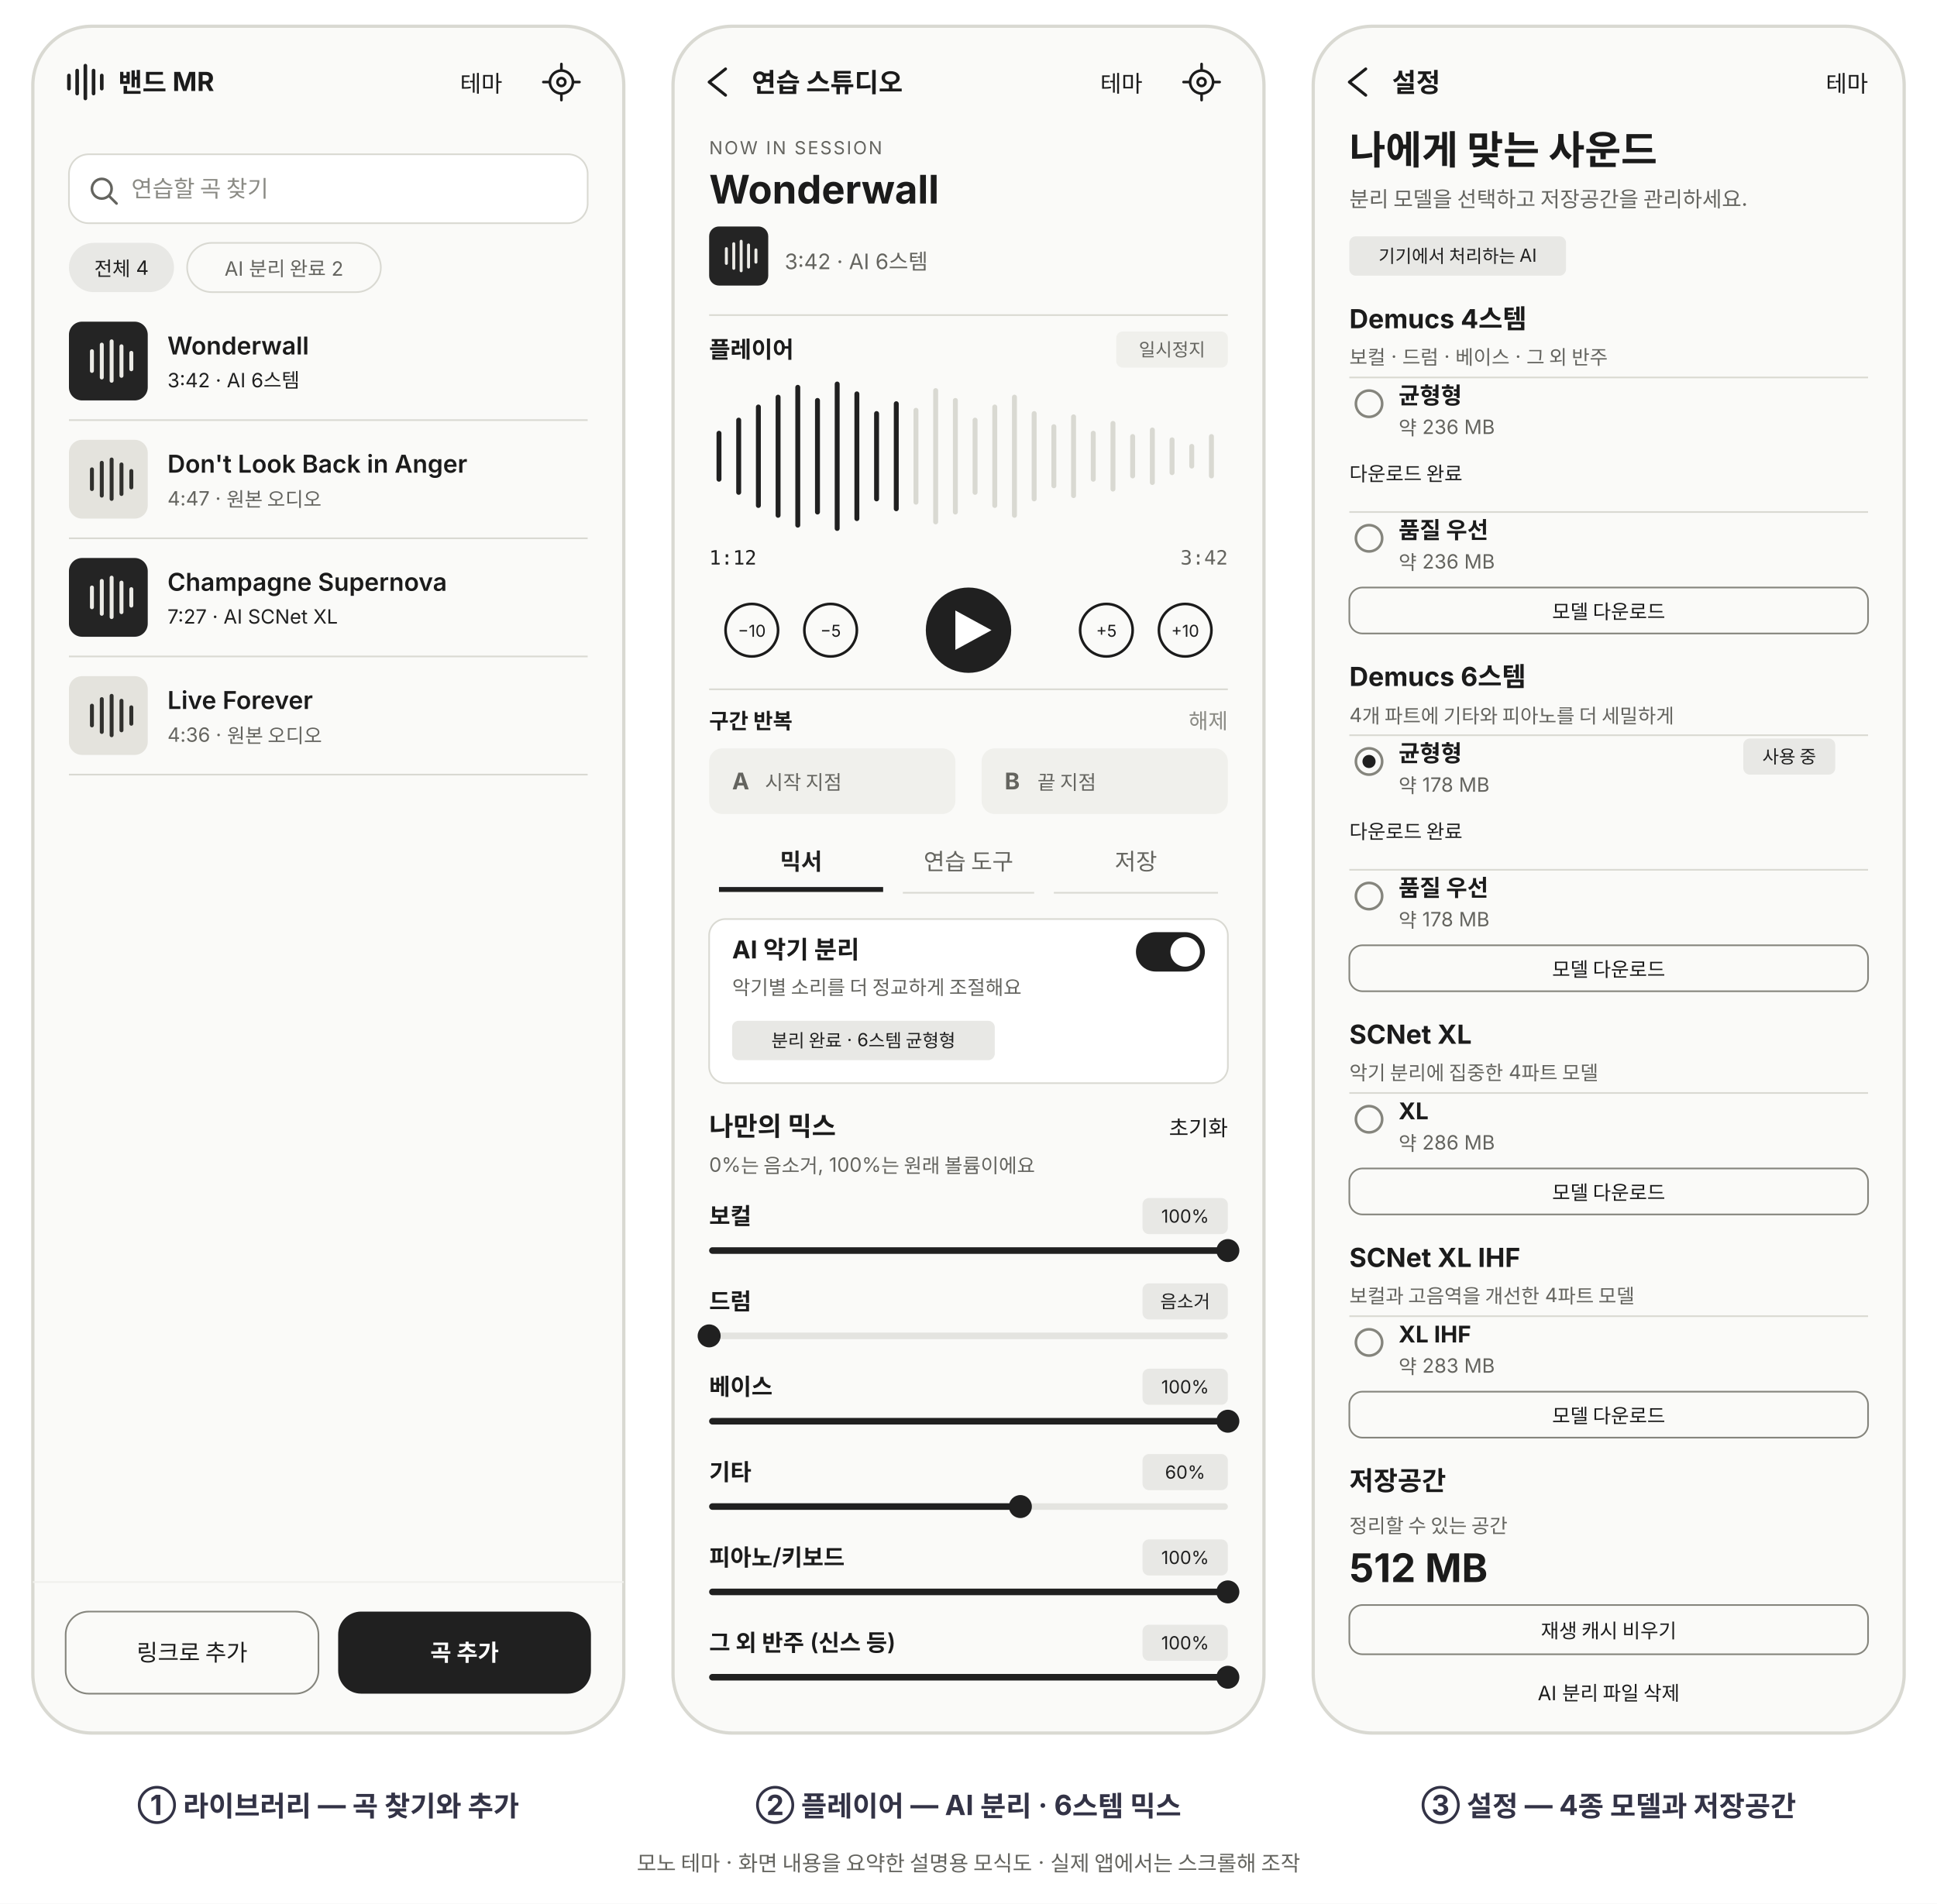
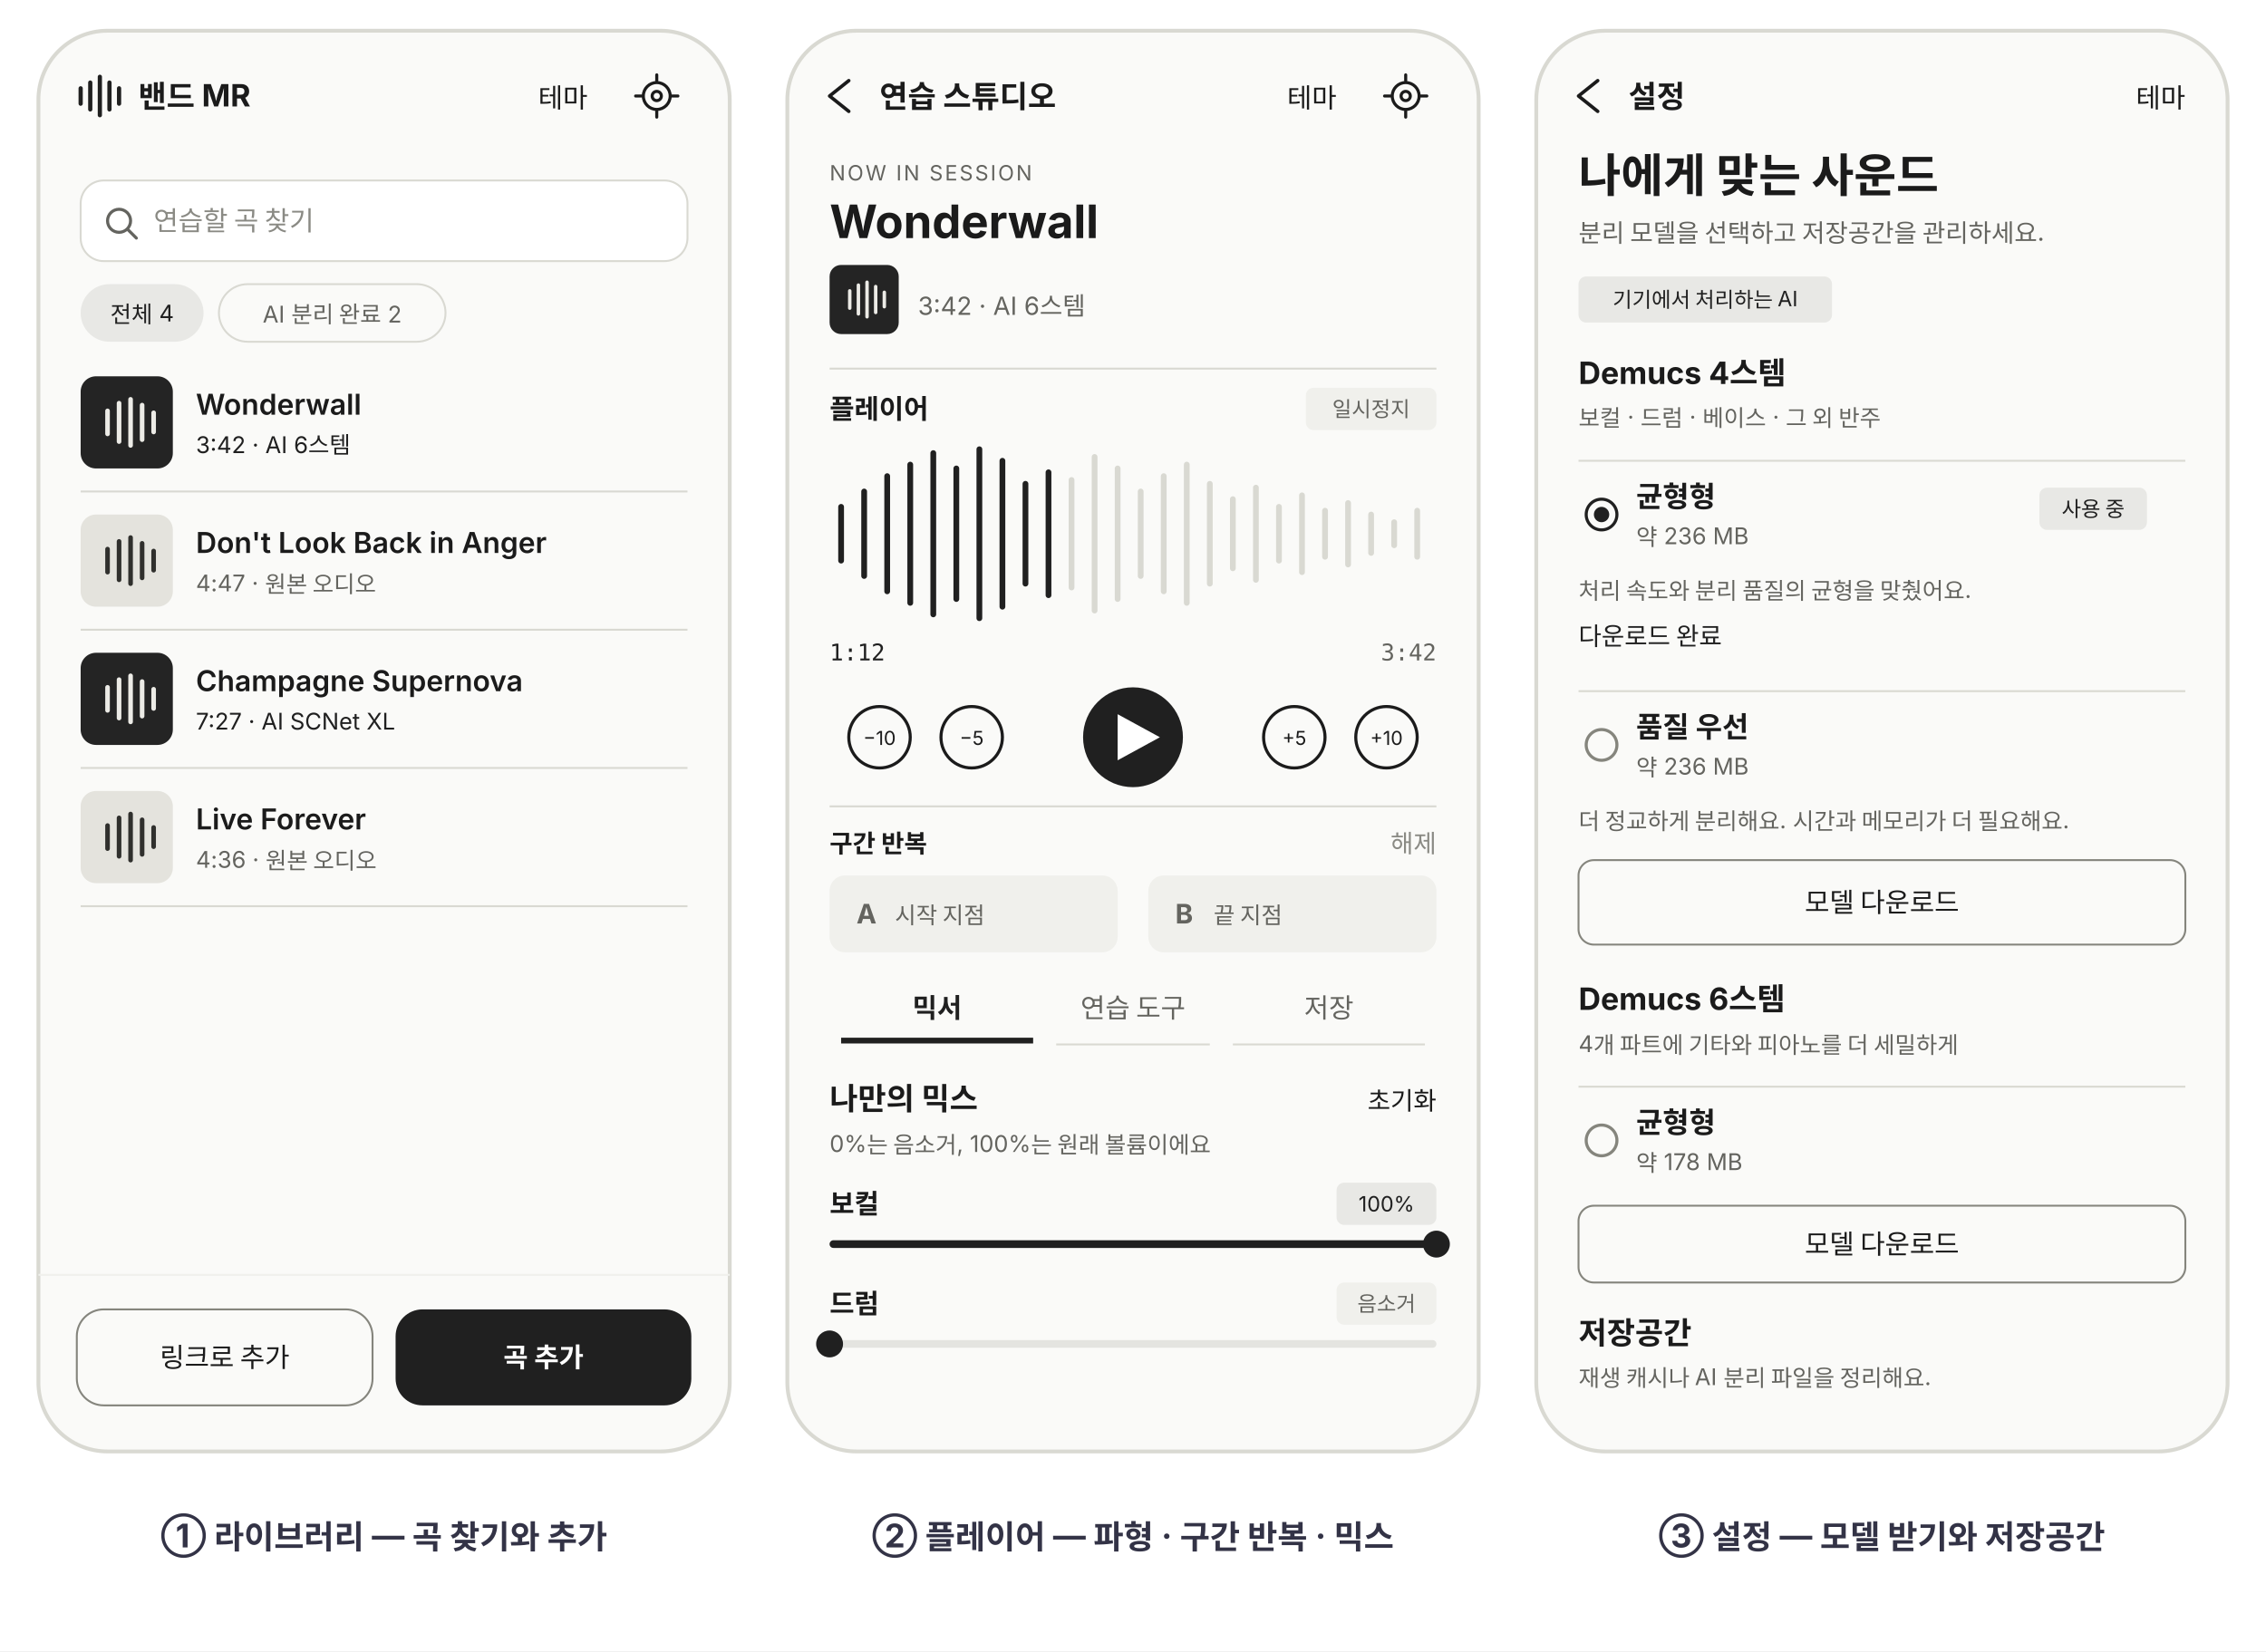
- <svg xmlns="http://www.w3.org/2000/svg" width="1180" height="1160" viewBox="0 0 1180 1160">
-   <rect width="1180" height="1160" fill="#ffffff" />
+ <svg xmlns="http://www.w3.org/2000/svg" width="1180" height="860" viewBox="0 0 1180 860">
+   <rect width="1180" height="860" fill="#ffffff" />
  <defs>
    <g id="brand">
      <line x1="0" y1="8" x2="0" y2="16" stroke="#202020" stroke-width="2.2" stroke-linecap="round" />
      <line x1="5" y1="5" x2="5" y2="19" stroke="#202020" stroke-width="2.2" stroke-linecap="round" />
      <line x1="10" y1="2" x2="10" y2="22" stroke="#202020" stroke-width="2.2" stroke-linecap="round" />
      <line x1="15" y1="5" x2="15" y2="19" stroke="#202020" stroke-width="2.2" stroke-linecap="round" />
      <line x1="20" y1="8" x2="20" y2="16" stroke="#202020" stroke-width="2.2" stroke-linecap="round" />
    </g>
    <g id="gear">
      <circle cx="0" cy="0" r="7" fill="none" stroke="#1B1B1B" stroke-width="1.6" />
      <circle cx="0" cy="0" r="2.4" fill="none" stroke="#1B1B1B" stroke-width="1.6" />
      <line x1="0" y1="-11" x2="0" y2="-8" stroke="#1B1B1B" stroke-width="1.6" stroke-linecap="round" />
      <line x1="0" y1="8" x2="0" y2="11" stroke="#1B1B1B" stroke-width="1.6" stroke-linecap="round" />
      <line x1="-11" y1="0" x2="-8" y2="0" stroke="#1B1B1B" stroke-width="1.6" stroke-linecap="round" />
      <line x1="8" y1="0" x2="11" y2="0" stroke="#1B1B1B" stroke-width="1.6" stroke-linecap="round" />
    </g>
    <g id="back">
      <polyline points="10,0 0,8 10,16" fill="none" stroke="#1B1B1B" stroke-width="1.8" stroke-linejoin="round" stroke-linecap="round" />
    </g>
    <g id="art-dark">
      <rect width="48" height="48" rx="8" fill="#242424" />
      <line x1="14" y1="30" x2="14" y2="18" stroke="#ECEBE6" stroke-width="2.4" stroke-linecap="round" />
      <line x1="20" y1="34" x2="20" y2="14" stroke="#ECEBE6" stroke-width="2.4" stroke-linecap="round" />
      <line x1="26" y1="36" x2="26" y2="12" stroke="#ECEBE6" stroke-width="2.4" stroke-linecap="round" />
      <line x1="32" y1="33" x2="32" y2="15" stroke="#ECEBE6" stroke-width="2.4" stroke-linecap="round" />
      <line x1="38" y1="29" x2="38" y2="19" stroke="#ECEBE6" stroke-width="2.4" stroke-linecap="round" />
    </g>
    <g id="art-light">
      <rect width="48" height="48" rx="8" fill="#E4E3DD" />
      <line x1="14" y1="30" x2="14" y2="18" stroke="#30302D" stroke-width="2.4" stroke-linecap="round" />
      <line x1="20" y1="34" x2="20" y2="14" stroke="#30302D" stroke-width="2.4" stroke-linecap="round" />
      <line x1="26" y1="36" x2="26" y2="12" stroke="#30302D" stroke-width="2.4" stroke-linecap="round" />
      <line x1="32" y1="33" x2="32" y2="15" stroke="#30302D" stroke-width="2.4" stroke-linecap="round" />
      <line x1="38" y1="29" x2="38" y2="19" stroke="#30302D" stroke-width="2.4" stroke-linecap="round" />
    </g>
  </defs>
  <g transform="translate(20,16)" font-family="-apple-system,'Apple SD Gothic Neo','Noto Sans KR',sans-serif">
-     <rect width="360" height="1040" rx="36" fill="#FAFAF8" stroke="#D9D9D2" stroke-width="2" />
+     <rect width="360" height="740" rx="36" fill="#FAFAF8" stroke="#D9D9D2" stroke-width="2" />
    <use href="#brand" x="22" y="22" />
    <text x="52" y="40" font-size="16" font-weight="650" fill="#1B1B1B">밴드 MR</text>
    <text x="286" y="40" font-size="14" fill="#1B1B1B" text-anchor="end">테마</text>
    <use href="#gear" x="322" y="34" />
    <rect x="22" y="78" width="316" height="42" rx="12" fill="#FFFFFF" stroke="#D9D9D2" />
    <circle cx="42" cy="99" r="6" fill="none" stroke="#64645F" stroke-width="1.6" />
    <line x1="46.5" y1="103.5" x2="51" y2="108" stroke="#64645F" stroke-width="1.6" stroke-linecap="round" />
    <text x="60" y="104" font-size="14" fill="#8A8A84">연습할 곡 찾기</text>
    <rect x="22" y="132" width="64" height="30" rx="15" fill="#E8E8E5" />
    <text x="54" y="152" font-size="12" fill="#202020" text-anchor="middle">전체 4</text>
    <rect x="94" y="132" width="118" height="30" rx="15" fill="#FAFAF8" stroke="#D9D9D2" />
    <text x="153" y="152" font-size="12" fill="#64645F" text-anchor="middle">AI 분리 완료 2</text>
    <use href="#art-dark" x="22" y="180" />
    <text x="82" y="200" font-size="15" font-weight="600" fill="#1B1B1B">Wonderwall</text>
    <text x="82" y="220" font-size="12" fill="#202020">3:42 · AI 6스템</text>
    <line x1="22" y1="240" x2="338" y2="240" stroke="#D9D9D2" />
    <use href="#art-light" x="22" y="252" />
    <text x="82" y="272" font-size="15" font-weight="600" fill="#1B1B1B">Don't Look Back in Anger</text>
    <text x="82" y="292" font-size="12" fill="#64645F">4:47 · 원본 오디오</text>
    <line x1="22" y1="312" x2="338" y2="312" stroke="#D9D9D2" />
    <use href="#art-dark" x="22" y="324" />
    <text x="82" y="344" font-size="15" font-weight="600" fill="#1B1B1B">Champagne Supernova</text>
    <text x="82" y="364" font-size="12" fill="#202020">7:27 · AI SCNet XL</text>
    <line x1="22" y1="384" x2="338" y2="384" stroke="#D9D9D2" />
    <use href="#art-light" x="22" y="396" />
    <text x="82" y="416" font-size="15" font-weight="600" fill="#1B1B1B">Live Forever</text>
    <text x="82" y="436" font-size="12" fill="#64645F">4:36 · 원본 오디오</text>
    <line x1="22" y1="456" x2="338" y2="456" stroke="#D9D9D2" />
-     <line x1="0" y1="948" x2="360" y2="948" stroke="#F0F0EC" />
-     <rect x="20" y="966" width="154" height="50" rx="14" fill="#FAFAF8" stroke="#85857D" />
-     <text x="97" y="996" font-size="14" fill="#1B1B1B" text-anchor="middle">링크로 추가</text>
-     <rect x="186" y="966" width="154" height="50" rx="14" fill="#202020" />
-     <text x="263" y="996" font-size="14" font-weight="650" fill="#FFFFFF" text-anchor="middle">곡 추가</text>
-     <text x="180" y="1090" font-size="17" font-weight="650" fill="#333346" text-anchor="middle">① 라이브러리 — 곡 찾기와 추가</text>
+     <line x1="0" y1="648" x2="360" y2="648" stroke="#F0F0EC" />
+     <rect x="20" y="666" width="154" height="50" rx="14" fill="#FAFAF8" stroke="#85857D" />
+     <text x="97" y="696" font-size="14" fill="#1B1B1B" text-anchor="middle">링크로 추가</text>
+     <rect x="186" y="666" width="154" height="50" rx="14" fill="#202020" />
+     <text x="263" y="696" font-size="14" font-weight="650" fill="#FFFFFF" text-anchor="middle">곡 추가</text>
+     <text x="180" y="790" font-size="17" font-weight="650" fill="#333346" text-anchor="middle">① 라이브러리 — 곡 찾기와 추가</text>
  </g>
  <g transform="translate(410,16)" font-family="-apple-system,'Apple SD Gothic Neo','Noto Sans KR',sans-serif">
-     <rect width="360" height="1040" rx="36" fill="#FAFAF8" stroke="#D9D9D2" stroke-width="2" />
+     <rect width="360" height="740" rx="36" fill="#FAFAF8" stroke="#D9D9D2" stroke-width="2" />
    <use href="#back" x="22" y="26" />
    <text x="48" y="40" font-size="16" font-weight="650" fill="#1B1B1B">연습 스튜디오</text>
    <text x="286" y="40" font-size="14" fill="#1B1B1B" text-anchor="end">테마</text>
    <use href="#gear" x="322" y="34" />
    <text x="22" y="78" font-size="11" letter-spacing="1" fill="#64645F">NOW IN SESSION</text>
    <text x="22" y="108" font-size="24" font-weight="650" fill="#1B1B1B">Wonderwall</text>
    <use href="#art-dark" transform="translate(22,122) scale(0.75)" />
    <text x="68" y="148" font-size="13" fill="#64645F">3:42 · AI 6스템</text>
    <line x1="22" y1="176" x2="338" y2="176" stroke="#D9D9D2" />
    <text x="22" y="202" font-size="14" font-weight="650" fill="#1B1B1B">플레이어</text>
    <rect x="270" y="186" width="68" height="22" rx="4" fill="#F0F0EC" />
    <text x="304" y="201" font-size="11" fill="#64645F" text-anchor="middle">일시정지</text>
    <g stroke="#202020" stroke-width="3" stroke-linecap="round">
      <line x1="28" y1="248" x2="28" y2="276" />
      <line x1="40" y1="240" x2="40" y2="284" />
      <line x1="52" y1="232" x2="52" y2="292" />
      <line x1="64" y1="226" x2="64" y2="298" />
      <line x1="76" y1="220" x2="76" y2="304" />
      <line x1="88" y1="228" x2="88" y2="296" />
      <line x1="100" y1="218" x2="100" y2="306" />
      <line x1="112" y1="224" x2="112" y2="300" />
      <line x1="124" y1="236" x2="124" y2="288" />
      <line x1="136" y1="230" x2="136" y2="294" />
    </g>
    <g stroke="#D9D9D2" stroke-width="3" stroke-linecap="round">
      <line x1="148" y1="234" x2="148" y2="290" />
      <line x1="160" y1="222" x2="160" y2="302" />
      <line x1="172" y1="228" x2="172" y2="296" />
      <line x1="184" y1="240" x2="184" y2="284" />
      <line x1="196" y1="232" x2="196" y2="292" />
      <line x1="208" y1="226" x2="208" y2="298" />
      <line x1="220" y1="236" x2="220" y2="288" />
      <line x1="232" y1="244" x2="232" y2="280" />
      <line x1="244" y1="238" x2="244" y2="286" />
      <line x1="256" y1="248" x2="256" y2="276" />
      <line x1="268" y1="242" x2="268" y2="282" />
      <line x1="280" y1="250" x2="280" y2="274" />
      <line x1="292" y1="246" x2="292" y2="278" />
      <line x1="304" y1="252" x2="304" y2="272" />
      <line x1="316" y1="256" x2="316" y2="268" />
      <line x1="328" y1="250" x2="328" y2="274" />
    </g>
    <text x="22" y="328" font-size="12" font-family="ui-monospace,monospace" fill="#202020">1:12</text>
    <text x="338" y="328" font-size="12" font-family="ui-monospace,monospace" fill="#64645F" text-anchor="end">3:42</text>
    <g fill="none" stroke="#1B1B1B" stroke-width="1.6">
      <circle cx="48" cy="368" r="16" />
      <circle cx="96" cy="368" r="16" />
      <circle cx="264" cy="368" r="16" />
      <circle cx="312" cy="368" r="16" />
    </g>
    <text x="48" y="372" font-size="10" fill="#1B1B1B" text-anchor="middle">−10</text>
    <text x="96" y="372" font-size="10" fill="#1B1B1B" text-anchor="middle">−5</text>
    <circle cx="180" cy="368" r="26" fill="#202020" />
    <polygon points="172,356 172,380 194,368" fill="#FFFFFF" />
    <text x="264" y="372" font-size="10" fill="#1B1B1B" text-anchor="middle">+5</text>
    <text x="312" y="372" font-size="10" fill="#1B1B1B" text-anchor="middle">+10</text>
    <line x1="22" y1="404" x2="338" y2="404" stroke="#D9D9D2" />
    <text x="22" y="428" font-size="13" font-weight="650" fill="#1B1B1B">구간 반복</text>
    <text x="338" y="428" font-size="13" fill="#8A8A84" text-anchor="end">해제</text>
    <rect x="22" y="440" width="150" height="40" rx="8" fill="#F0F0EC" />
    <text x="36" y="465" font-size="14" font-weight="650" fill="#64645F">A</text>
    <text x="56" y="465" font-size="12" fill="#64645F">시작 지점</text>
    <rect x="188" y="440" width="150" height="40" rx="8" fill="#F0F0EC" />
    <text x="202" y="465" font-size="14" font-weight="650" fill="#64645F">B</text>
    <text x="222" y="465" font-size="12" fill="#64645F">끝 지점</text>
    <text x="78" y="514" font-size="14" font-weight="650" fill="#202020" text-anchor="middle">믹서</text>
    <line x1="28" y1="526" x2="128" y2="526" stroke="#202020" stroke-width="3" />
    <text x="180" y="514" font-size="14" fill="#64645F" text-anchor="middle">연습 도구</text>
    <line x1="140" y1="528" x2="220" y2="528" stroke="#D9D9D2" />
    <text x="282" y="514" font-size="14" fill="#64645F" text-anchor="middle">저장</text>
    <line x1="232" y1="528" x2="332" y2="528" stroke="#D9D9D2" />
-     <rect x="22" y="544" width="316" height="100" rx="10" fill="#FFFFFF" stroke="#D9D9D2" />
-     <text x="36" y="568" font-size="15" font-weight="650" fill="#1B1B1B">AI 악기 분리</text>
-     <rect x="282" y="552" width="42" height="24" rx="12" fill="#202020" />
-     <circle cx="312" cy="564" r="9" fill="#FFFFFF" />
-     <text x="36" y="590" font-size="12" fill="#64645F">악기별 소리를 더 정교하게 조절해요</text>
-     <rect x="36" y="606" width="160" height="24" rx="4" fill="#E8E8E5" />
-     <text x="116" y="622" font-size="11" fill="#202020" text-anchor="middle">분리 완료 · 6스템 균형형</text>
-     <text x="22" y="676" font-size="16" font-weight="650" fill="#1B1B1B">나만의 믹스</text>
-     <text x="338" y="676" font-size="13" fill="#1B1B1B" text-anchor="end">초기화</text>
-     <text x="22" y="698" font-size="12" fill="#64645F">0%는 음소거, 100%는 원래 볼륨이에요</text>
-     <text x="22" y="730" font-size="14" font-weight="600" fill="#1B1B1B">보컬</text>
-     <rect x="286" y="714" width="52" height="22" rx="4" fill="#E8E8E5" />
-     <text x="312" y="729" font-size="11" fill="#202020" text-anchor="middle">100%</text>
-     <rect x="22" y="744" width="316" height="4" rx="2" fill="#E4E4E0" />
-     <rect x="22" y="744" width="316" height="4" rx="2" fill="#202020" />
-     <circle cx="338" cy="746" r="7" fill="#202020" />
-     <text x="22" y="782" font-size="14" font-weight="600" fill="#1B1B1B">드럼</text>
-     <rect x="286" y="766" width="52" height="22" rx="4" fill="#E8E8E5" />
-     <text x="312" y="781" font-size="11" fill="#202020" text-anchor="middle">음소거</text>
-     <rect x="22" y="796" width="316" height="4" rx="2" fill="#E4E4E0" />
-     <circle cx="22" cy="798" r="7" fill="#202020" />
-     <text x="22" y="834" font-size="14" font-weight="600" fill="#1B1B1B">베이스</text>
-     <rect x="286" y="818" width="52" height="22" rx="4" fill="#E8E8E5" />
-     <text x="312" y="833" font-size="11" fill="#202020" text-anchor="middle">100%</text>
-     <rect x="22" y="848" width="316" height="4" rx="2" fill="#E4E4E0" />
-     <rect x="22" y="848" width="316" height="4" rx="2" fill="#202020" />
-     <circle cx="338" cy="850" r="7" fill="#202020" />
-     <text x="22" y="886" font-size="14" font-weight="600" fill="#1B1B1B">기타</text>
-     <rect x="286" y="870" width="52" height="22" rx="4" fill="#E8E8E5" />
-     <text x="312" y="885" font-size="11" fill="#202020" text-anchor="middle">60%</text>
-     <rect x="22" y="900" width="316" height="4" rx="2" fill="#E4E4E0" />
-     <rect x="22" y="900" width="189.6" height="4" rx="2" fill="#202020" />
-     <circle cx="211.6" cy="902" r="7" fill="#202020" />
-     <text x="22" y="938" font-size="14" font-weight="600" fill="#1B1B1B">피아노/키보드</text>
-     <rect x="286" y="922" width="52" height="22" rx="4" fill="#E8E8E5" />
-     <text x="312" y="937" font-size="11" fill="#202020" text-anchor="middle">100%</text>
-     <rect x="22" y="952" width="316" height="4" rx="2" fill="#E4E4E0" />
-     <rect x="22" y="952" width="316" height="4" rx="2" fill="#202020" />
-     <circle cx="338" cy="954" r="7" fill="#202020" />
-     <text x="22" y="990" font-size="14" font-weight="600" fill="#1B1B1B">그 외 반주 (신스 등)</text>
-     <rect x="286" y="974" width="52" height="22" rx="4" fill="#E8E8E5" />
-     <text x="312" y="989" font-size="11" fill="#202020" text-anchor="middle">100%</text>
-     <rect x="22" y="1004" width="316" height="4" rx="2" fill="#E4E4E0" />
-     <rect x="22" y="1004" width="316" height="4" rx="2" fill="#202020" />
-     <circle cx="338" cy="1006" r="7" fill="#202020" />
-     <text x="180" y="1090" font-size="17" font-weight="650" fill="#333346" text-anchor="middle">② 플레이어 — AI 분리 · 6스템 믹스</text>
+     <text x="22" y="562" font-size="16" font-weight="650" fill="#1B1B1B">나만의 믹스</text>
+     <text x="338" y="562" font-size="13" fill="#1B1B1B" text-anchor="end">초기화</text>
+     <text x="22" y="584" font-size="12" fill="#64645F">0%는 음소거, 100%는 원래 볼륨이에요</text>
+     <text x="22" y="616" font-size="14" font-weight="600" fill="#1B1B1B">보컬</text>
+     <rect x="286" y="600" width="52" height="22" rx="4" fill="#E8E8E5" />
+     <text x="312" y="615" font-size="11" fill="#202020" text-anchor="middle">100%</text>
+     <rect x="22" y="630" width="316" height="4" rx="2" fill="#E4E4E0" />
+     <rect x="22" y="630" width="316" height="4" rx="2" fill="#202020" />
+     <circle cx="338" cy="632" r="7" fill="#202020" />
+     <text x="22" y="668" font-size="14" font-weight="600" fill="#1B1B1B">드럼</text>
+     <rect x="286" y="652" width="52" height="22" rx="4" fill="#F0F0EC" />
+     <text x="312" y="667" font-size="11" fill="#64645F" text-anchor="middle">음소거</text>
+     <rect x="22" y="682" width="316" height="4" rx="2" fill="#E4E4E0" />
+     <circle cx="22" cy="684" r="7" fill="#202020" />
+     <text x="180" y="790" font-size="17" font-weight="650" fill="#333346" text-anchor="middle">② 플레이어 — 파형 · 구간 반복 · 믹스</text>
  </g>
  <g transform="translate(800,16)" font-family="-apple-system,'Apple SD Gothic Neo','Noto Sans KR',sans-serif">
-     <rect width="360" height="1040" rx="36" fill="#FAFAF8" stroke="#D9D9D2" stroke-width="2" />
+     <rect width="360" height="740" rx="36" fill="#FAFAF8" stroke="#D9D9D2" stroke-width="2" />
    <use href="#back" x="22" y="26" />
    <text x="48" y="40" font-size="16" font-weight="650" fill="#1B1B1B">설정</text>
    <text x="338" y="40" font-size="14" fill="#1B1B1B" text-anchor="end">테마</text>
    <text x="22" y="84" font-size="24" font-weight="650" fill="#1B1B1B">나에게 맞는 사운드</text>
    <text x="22" y="110" font-size="13" fill="#64645F">분리 모델을 선택하고 저장공간을 관리하세요.</text>
    <rect x="22" y="128" width="132" height="24" rx="4" fill="#E8E8E5" />
    <text x="88" y="144" font-size="11" fill="#202020" text-anchor="middle">기기에서 처리하는 AI</text>
    <text x="22" y="184" font-size="16" font-weight="650" fill="#1B1B1B">Demucs 4스템</text>
    <text x="22" y="206" font-size="12" fill="#64645F">보컬 · 드럼 · 베이스 · 그 외 반주</text>
-     <line x1="22" y1="214" x2="338" y2="214" stroke="#D9D9D2" />
-     <circle cx="34" cy="230" r="8" fill="none" stroke="#85857D" stroke-width="1.6" />
-     <text x="52" y="230" font-size="14" font-weight="650" fill="#1B1B1B">균형형</text>
-     <text x="52" y="249" font-size="12" fill="#64645F">약 236 MB</text>
-     <text x="22" y="277" font-size="12" fill="#202020">다운로드 완료</text>
-     <line x1="22" y1="296" x2="338" y2="296" stroke="#D9D9D2" />
-     <circle cx="34" cy="312" r="8" fill="none" stroke="#85857D" stroke-width="1.6" />
-     <text x="52" y="312" font-size="14" font-weight="650" fill="#1B1B1B">품질 우선</text>
-     <text x="52" y="331" font-size="12" fill="#64645F">약 236 MB</text>
-     <rect x="22" y="342" width="316" height="28" rx="8" fill="#FAFAF8" stroke="#85857D" />
-     <text x="180" y="361" font-size="12" fill="#1B1B1B" text-anchor="middle">모델 다운로드</text>
-     <text x="22" y="402" font-size="16" font-weight="650" fill="#1B1B1B">Demucs 6스템</text>
-     <text x="22" y="424" font-size="12" fill="#64645F">4개 파트에 기타와 피아노를 더 세밀하게</text>
-     <line x1="22" y1="432" x2="338" y2="432" stroke="#D9D9D2" />
-     <circle cx="34" cy="448" r="8" fill="none" stroke="#85857D" stroke-width="1.6" />
-     <text x="52" y="448" font-size="14" font-weight="650" fill="#1B1B1B">균형형</text>
-     <text x="52" y="467" font-size="12" fill="#64645F">약 178 MB</text>
-     <circle cx="34" cy="448" r="4" fill="#202020" />
-     <rect x="262" y="434" width="56" height="22" rx="4" fill="#E8E8E5" />
-     <text x="290" y="449" font-size="11" fill="#202020" text-anchor="middle">사용 중</text>
-     <text x="22" y="495" font-size="12" fill="#202020">다운로드 완료</text>
-     <line x1="22" y1="514" x2="338" y2="514" stroke="#D9D9D2" />
-     <circle cx="34" cy="530" r="8" fill="none" stroke="#85857D" stroke-width="1.6" />
-     <text x="52" y="530" font-size="14" font-weight="650" fill="#1B1B1B">품질 우선</text>
-     <text x="52" y="549" font-size="12" fill="#64645F">약 178 MB</text>
-     <rect x="22" y="560" width="316" height="28" rx="8" fill="#FAFAF8" stroke="#85857D" />
-     <text x="180" y="579" font-size="12" fill="#1B1B1B" text-anchor="middle">모델 다운로드</text>
-     <text x="22" y="620" font-size="16" font-weight="650" fill="#1B1B1B">SCNet XL</text>
-     <text x="22" y="642" font-size="12" fill="#64645F">악기 분리에 집중한 4파트 모델</text>
-     <line x1="22" y1="650" x2="338" y2="650" stroke="#D9D9D2" />
-     <circle cx="34" cy="666" r="8" fill="none" stroke="#85857D" stroke-width="1.6" />
-     <text x="52" y="666" font-size="14" font-weight="650" fill="#1B1B1B">XL</text>
-     <text x="52" y="685" font-size="12" fill="#64645F">약 286 MB</text>
-     <rect x="22" y="696" width="316" height="28" rx="8" fill="#FAFAF8" stroke="#85857D" />
-     <text x="180" y="715" font-size="12" fill="#1B1B1B" text-anchor="middle">모델 다운로드</text>
-     <text x="22" y="756" font-size="16" font-weight="650" fill="#1B1B1B">SCNet XL IHF</text>
-     <text x="22" y="778" font-size="12" fill="#64645F">보컬과 고음역을 개선한 4파트 모델</text>
-     <line x1="22" y1="786" x2="338" y2="786" stroke="#D9D9D2" />
-     <circle cx="34" cy="802" r="8" fill="none" stroke="#85857D" stroke-width="1.6" />
-     <text x="52" y="802" font-size="14" font-weight="650" fill="#1B1B1B">XL IHF</text>
-     <text x="52" y="821" font-size="12" fill="#64645F">약 283 MB</text>
-     <rect x="22" y="832" width="316" height="28" rx="8" fill="#FAFAF8" stroke="#85857D" />
-     <text x="180" y="851" font-size="12" fill="#1B1B1B" text-anchor="middle">모델 다운로드</text>
-     <text x="22" y="892" font-size="16" font-weight="650" fill="#1B1B1B">저장공간</text>
-     <text x="22" y="918" font-size="12" fill="#64645F">정리할 수 있는 공간</text>
-     <text x="22" y="948" font-size="24" font-weight="650" fill="#1B1B1B">512 MB</text>
-     <rect x="22" y="962" width="316" height="30" rx="8" fill="#FAFAF8" stroke="#85857D" />
-     <text x="180" y="982" font-size="12" fill="#1B1B1B" text-anchor="middle">재생 캐시 비우기</text>
-     <text x="180" y="1020" font-size="12" fill="#1B1B1B" text-anchor="middle">AI 분리 파일 삭제</text>
-     <text x="180" y="1090" font-size="17" font-weight="650" fill="#333346" text-anchor="middle">③ 설정 — 4종 모델과 저장공간</text>
+     <line x1="22" y1="224" x2="338" y2="224" stroke="#D9D9D2" />
+     <circle cx="34" cy="252" r="8" fill="none" stroke="#202020" stroke-width="1.6" />
+     <circle cx="34" cy="252" r="4" fill="#202020" />
+     <text x="52" y="248" font-size="15" font-weight="650" fill="#1B1B1B">균형형</text>
+     <text x="52" y="268" font-size="12" fill="#64645F">약 236 MB</text>
+     <rect x="262" y="238" width="56" height="22" rx="4" fill="#E8E8E5" />
+     <text x="290" y="253" font-size="11" fill="#202020" text-anchor="middle">사용 중</text>
+     <text x="22" y="296" font-size="12" fill="#64645F">처리 속도와 분리 품질의 균형을 맞췄어요.</text>
+     <text x="22" y="320" font-size="13" fill="#202020">다운로드 완료</text>
+     <line x1="22" y1="344" x2="338" y2="344" stroke="#D9D9D2" />
+     <circle cx="34" cy="372" r="8" fill="none" stroke="#85857D" stroke-width="1.6" />
+     <text x="52" y="368" font-size="15" font-weight="650" fill="#1B1B1B">품질 우선</text>
+     <text x="52" y="388" font-size="12" fill="#64645F">약 236 MB</text>
+     <text x="22" y="416" font-size="12" fill="#64645F">더 정교하게 분리해요. 시간과 메모리가 더 필요해요.</text>
+     <rect x="22" y="432" width="316" height="44" rx="8" fill="#FAFAF8" stroke="#85857D" />
+     <text x="180" y="459" font-size="14" fill="#1B1B1B" text-anchor="middle">모델 다운로드</text>
+     <text x="22" y="510" font-size="16" font-weight="650" fill="#1B1B1B">Demucs 6스템</text>
+     <text x="22" y="532" font-size="12" fill="#64645F">4개 파트에 기타와 피아노를 더 세밀하게</text>
+     <line x1="22" y1="550" x2="338" y2="550" stroke="#D9D9D2" />
+     <circle cx="34" cy="578" r="8" fill="none" stroke="#85857D" stroke-width="1.6" />
+     <text x="52" y="574" font-size="15" font-weight="650" fill="#1B1B1B">균형형</text>
+     <text x="52" y="594" font-size="12" fill="#64645F">약 178 MB</text>
+     <rect x="22" y="612" width="316" height="40" rx="8" fill="#FAFAF8" stroke="#85857D" />
+     <text x="180" y="637" font-size="14" fill="#1B1B1B" text-anchor="middle">모델 다운로드</text>
+     <text x="22" y="684" font-size="16" font-weight="650" fill="#1B1B1B">저장공간</text>
+     <text x="22" y="706" font-size="12" fill="#64645F">재생 캐시나 AI 분리 파일을 정리해요.</text>
+     <text x="180" y="790" font-size="17" font-weight="650" fill="#333346" text-anchor="middle">③ 설정 — 모델 받기와 저장공간</text>
  </g>
-   <text x="590" y="1140" font-family="-apple-system,'Apple SD Gothic Neo',sans-serif" font-size="13" fill="#64645F" text-anchor="middle">모노 테마 · 화면 내용을 요약한 설명용 모식도 · 실제 앱에서는 스크롤해 조작</text>
</svg>
